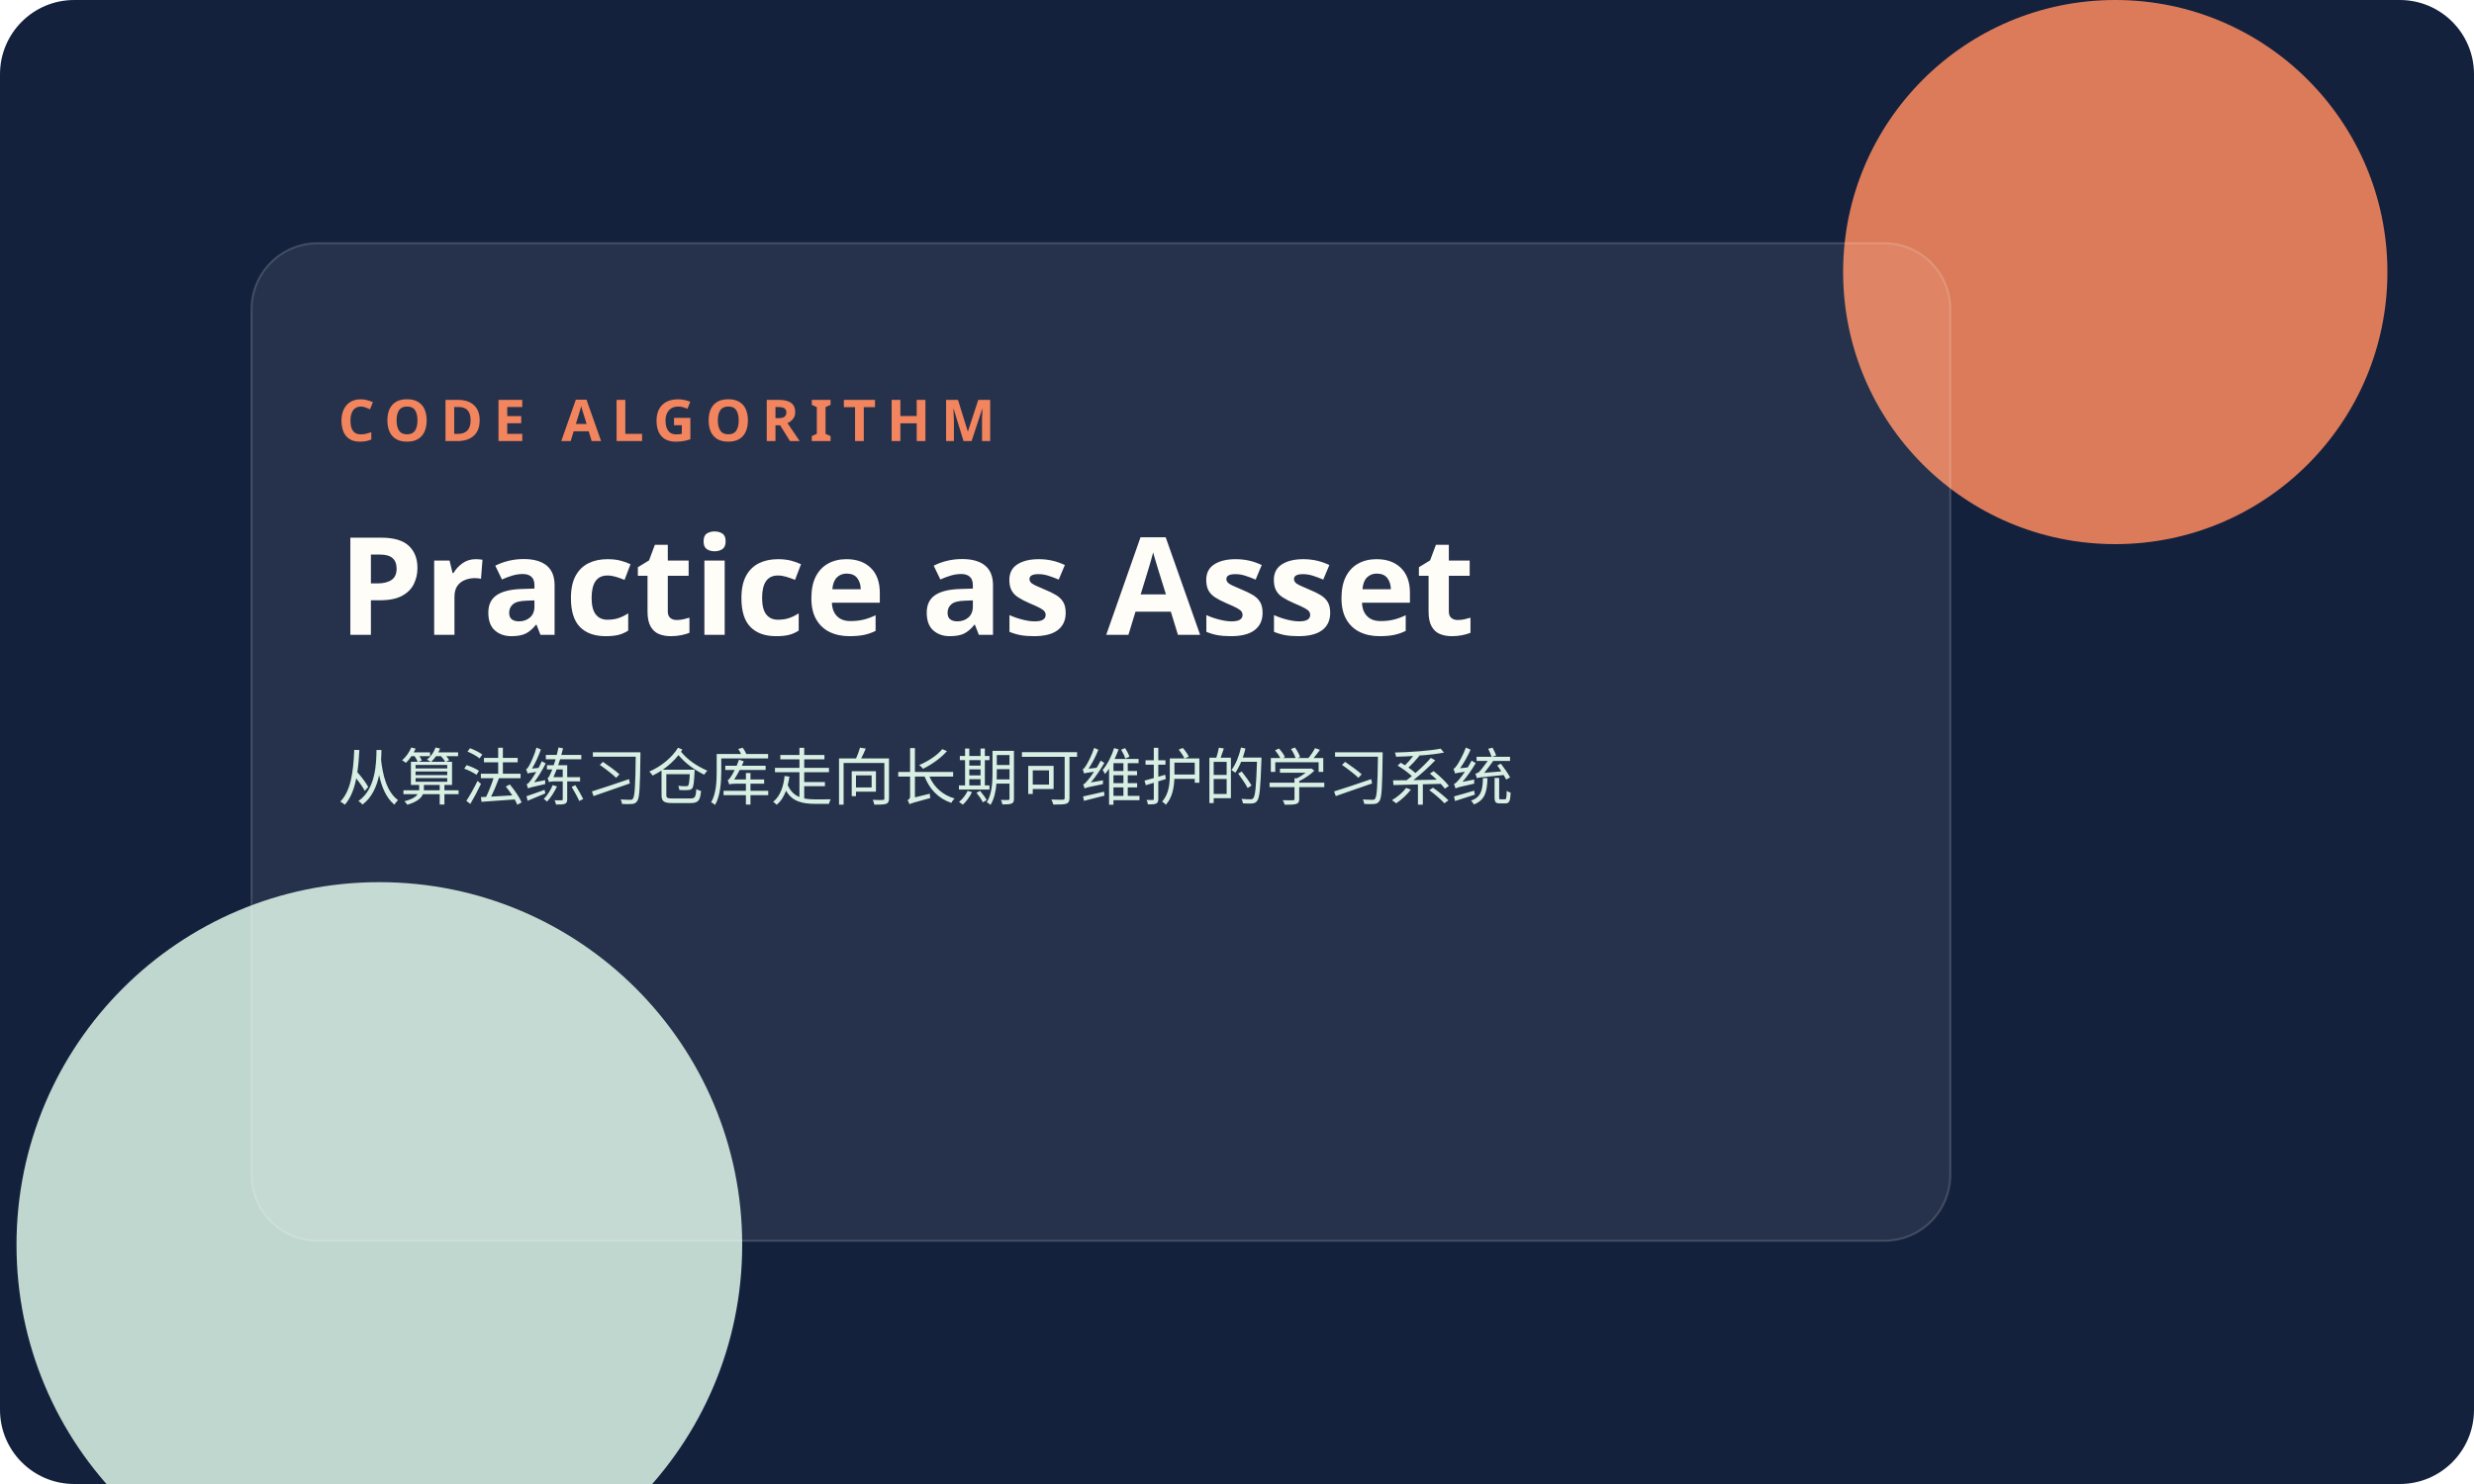
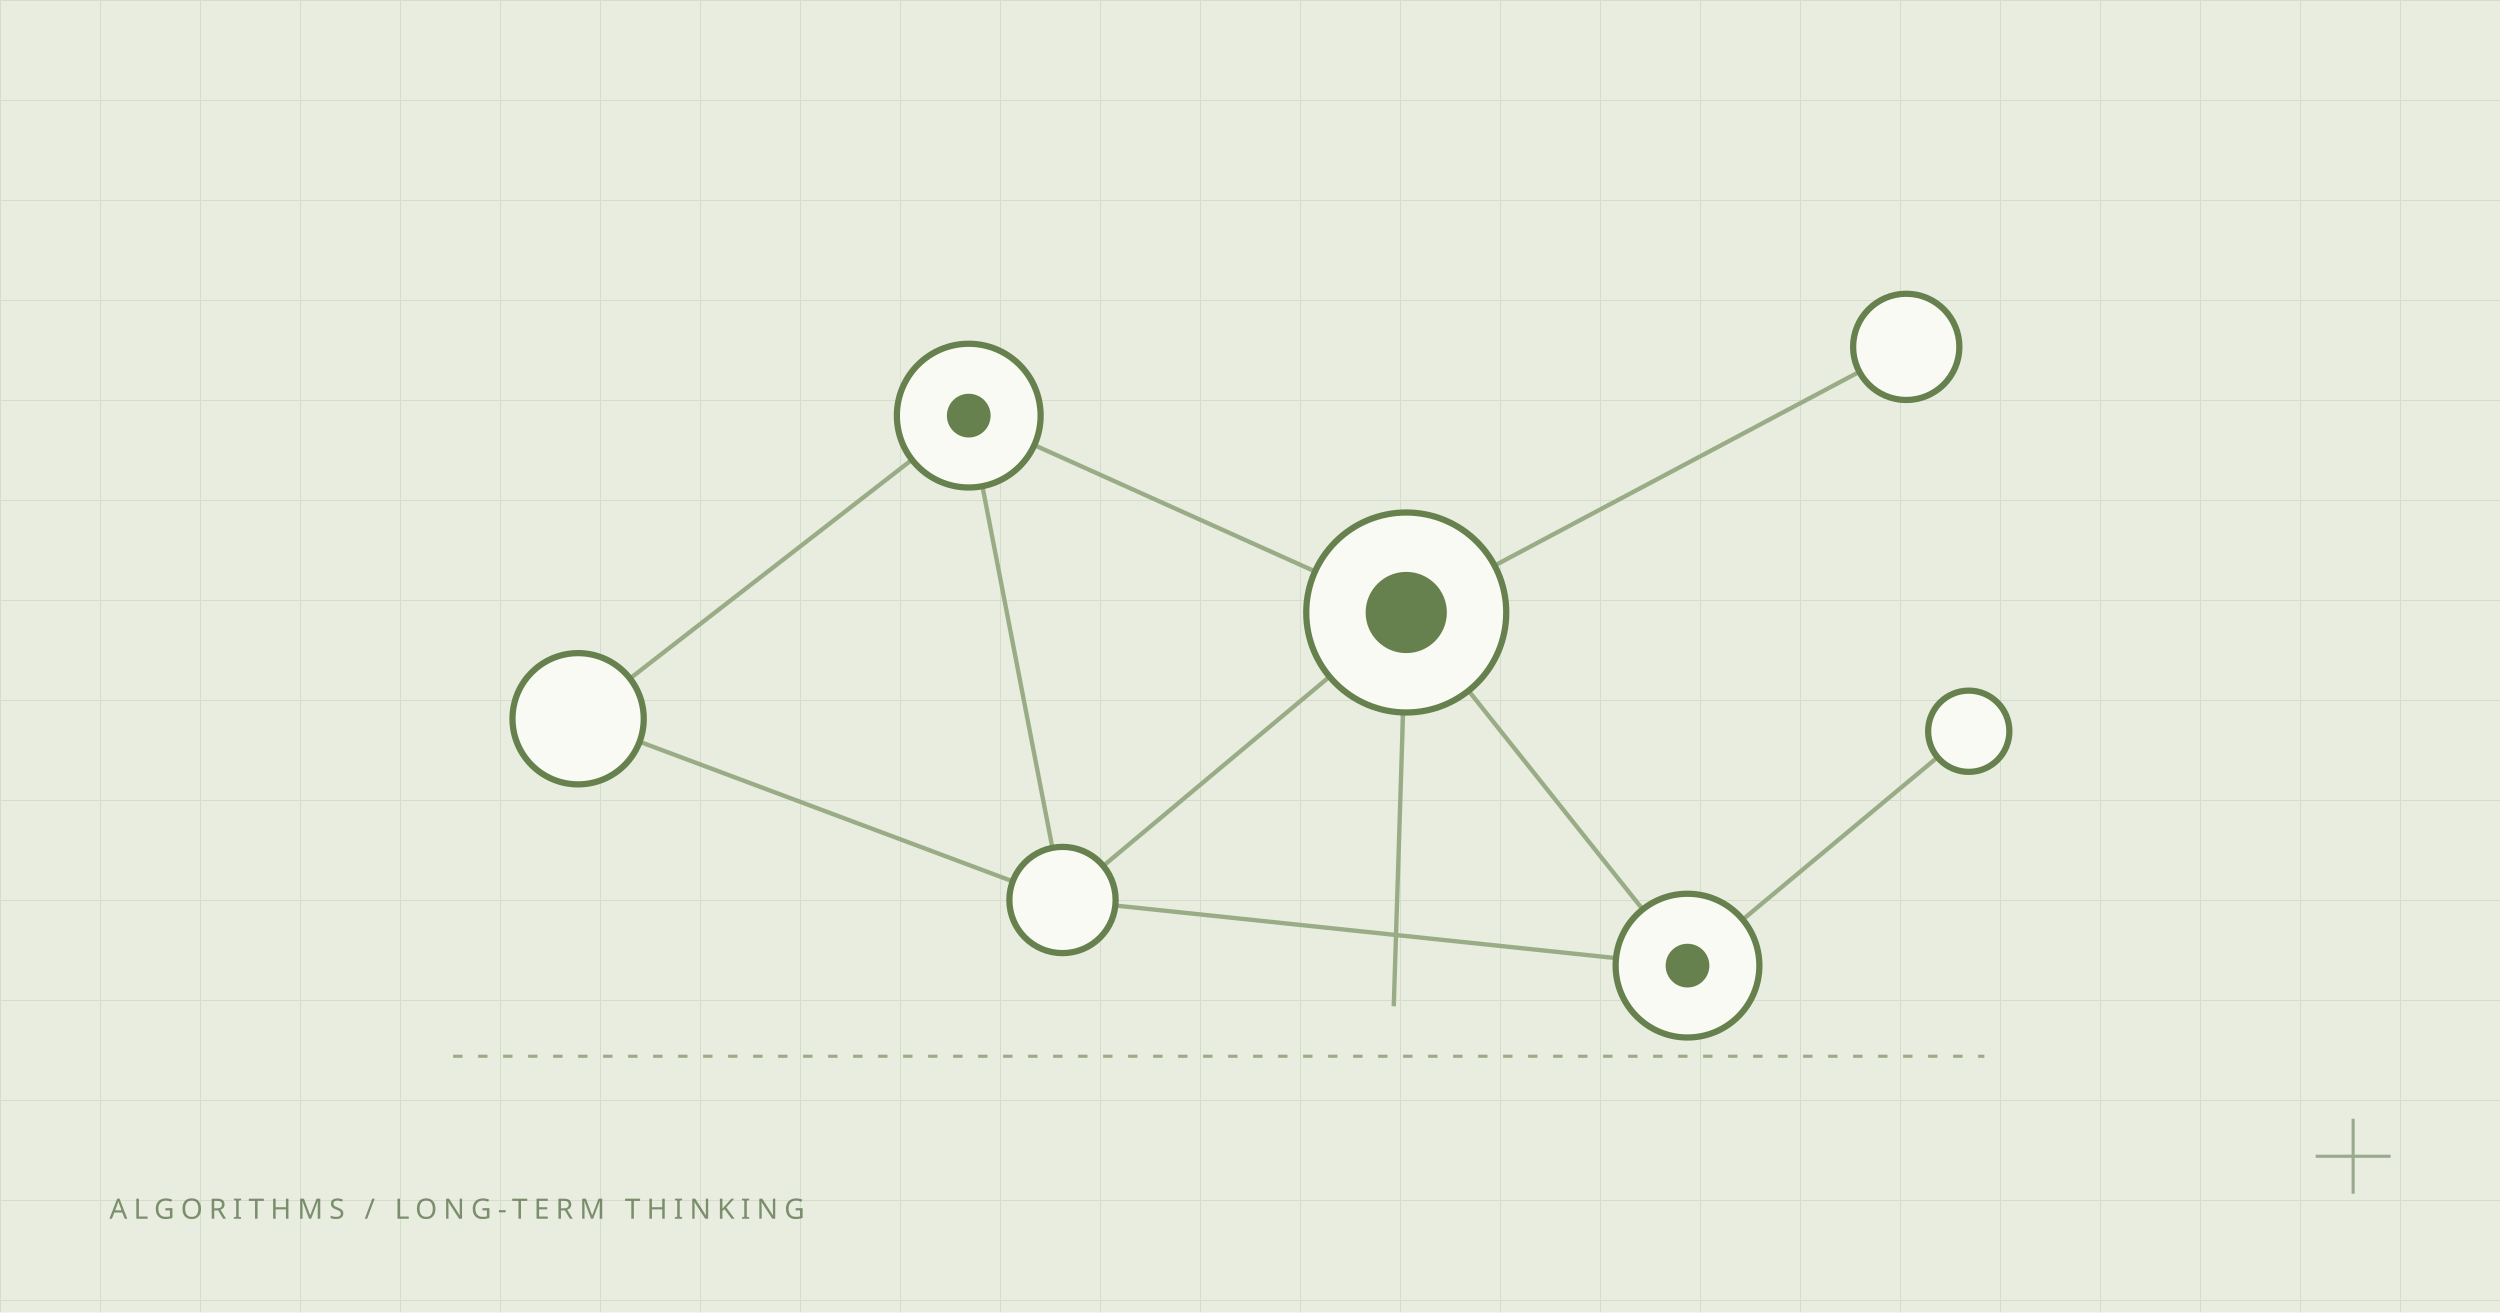
- <svg xmlns="http://www.w3.org/2000/svg" width="1200" height="720" viewBox="0 0 1200 720" fill="none">
-   <rect width="1200" height="720" rx="36" fill="#14213D" />
-   <circle cx="1026" cy="132" r="132" fill="#F2855E" fill-opacity="0.9" />
-   <circle cx="184" cy="604" r="176" fill="#D8EFE4" fill-opacity="0.88" />
-   <rect x="122" y="118" width="824" height="484" rx="32" fill="#FFFDF8" fill-opacity="0.08" stroke="#FFFDF8" stroke-opacity="0.16" />
-   <text x="164" y="214" fill="#F2855E" font-family="Space Grotesk, sans-serif" font-size="28" font-weight="700" letter-spacing="5">CODE ALGORITHM</text>
-   <text x="164" y="308" fill="#FFFDF8" font-family="Space Grotesk, sans-serif" font-size="66" font-weight="700">Practice as Asset</text>
-   <text x="164" y="388" fill="#D8EFE4" font-family="'Noto Sans SC', sans-serif" font-size="30">从算法练习仓库走向长期可维护的学习系统</text>
+ <svg xmlns="http://www.w3.org/2000/svg" width="800" height="420" viewBox="0 0 800 420" fill="none" color="#4d663d">
+   <rect width="800" height="420" fill="#e8eddf" />
+   <defs>
+     <pattern id="grid" width="32" height="32" patternUnits="userSpaceOnUse">
+       <path d="M32 0H0v32" fill="none" stroke="currentColor" stroke-width=".6" opacity=".13" />
+     </pattern>
+   </defs>
+   <rect width="800" height="420" fill="url(#grid)" />
+   <g stroke="#9aac86" stroke-width="1.4">
+     <path d="M185 230 310 133l140 63 160-85M310 133l30 155 110-92 90 113M185 230l155 58 200 21 90-75M450 196l-4 126" />
+   </g>
+   <g fill="#f9faf3" stroke="#66814d" stroke-width="2">
+     <circle cx="185" cy="230" r="21" />
+     <circle cx="310" cy="133" r="23" />
+     <circle cx="450" cy="196" r="32" />
+     <circle cx="610" cy="111" r="17" />
+     <circle cx="340" cy="288" r="17" />
+     <circle cx="540" cy="309" r="23" />
+     <circle cx="630" cy="234" r="13" />
+   </g>
+   <g fill="#66814d">
+     <circle cx="450" cy="196" r="13" />
+     <circle cx="310" cy="133" r="7" />
+     <circle cx="540" cy="309" r="7" />
+   </g>
+   <path d="M145 338h490" stroke="#9aac86" stroke-dasharray="3 5" />
+   <text x="35" y="390" font-family="sans-serif" font-size="9" letter-spacing="2" fill="#4d663d" opacity=".7">ALGORITHMS / LONG-TERM THINKING</text>
+   <path d="M741 370h24m-12-12v24" stroke="#4d663d" opacity=".5" />
</svg>
